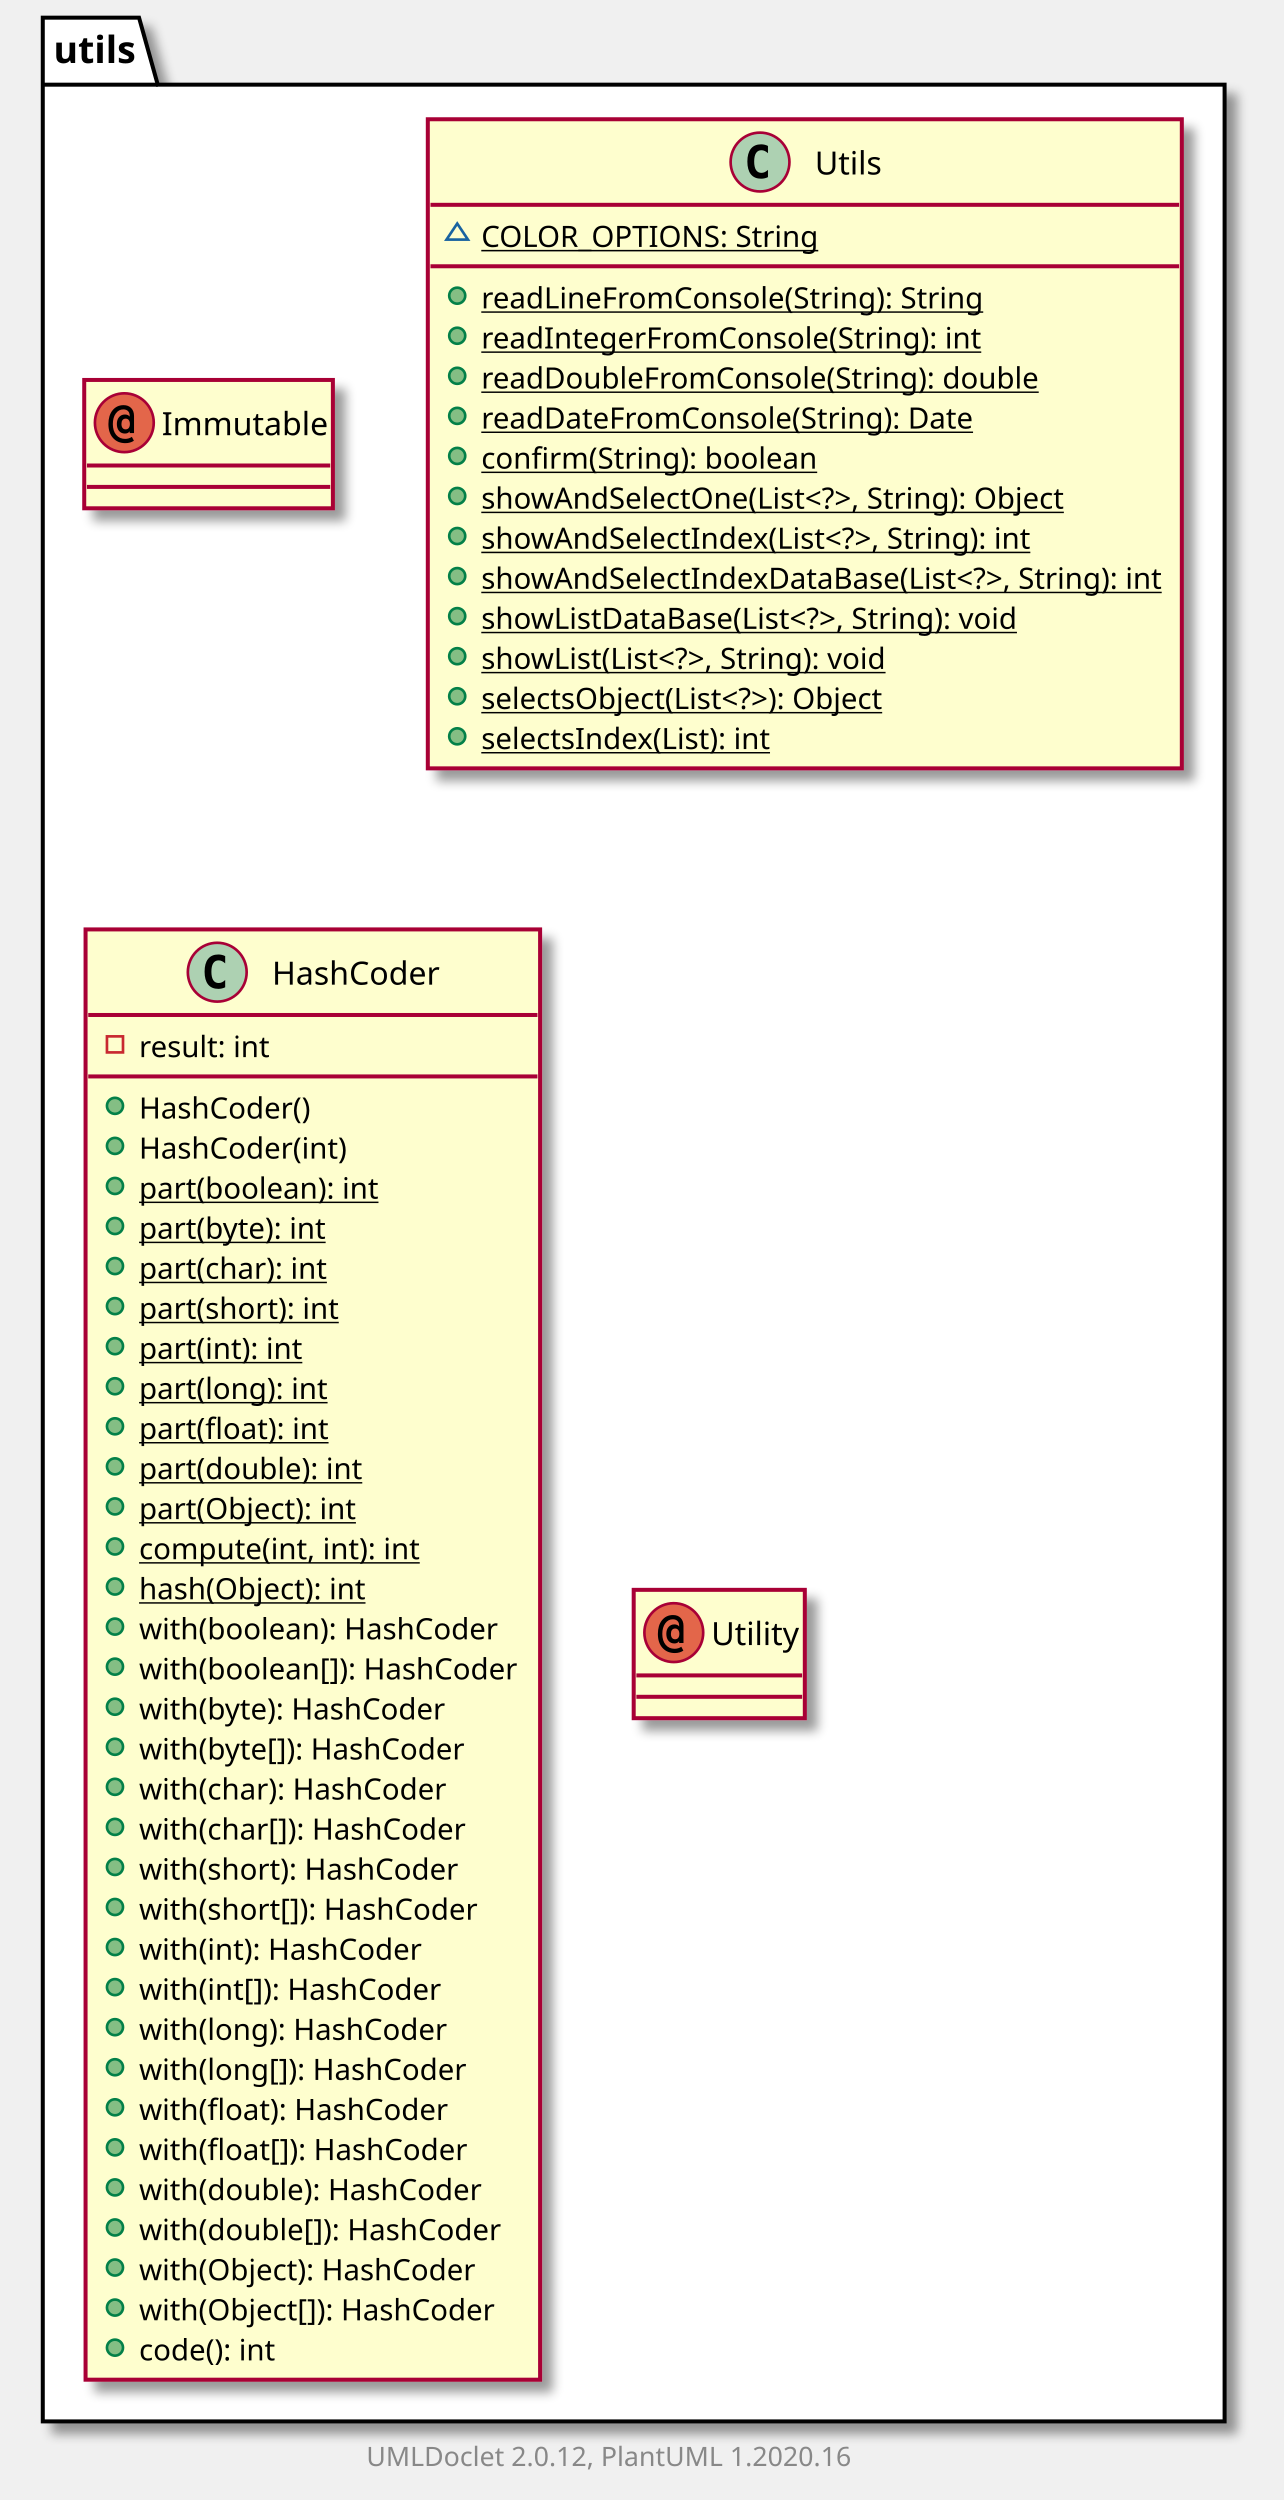
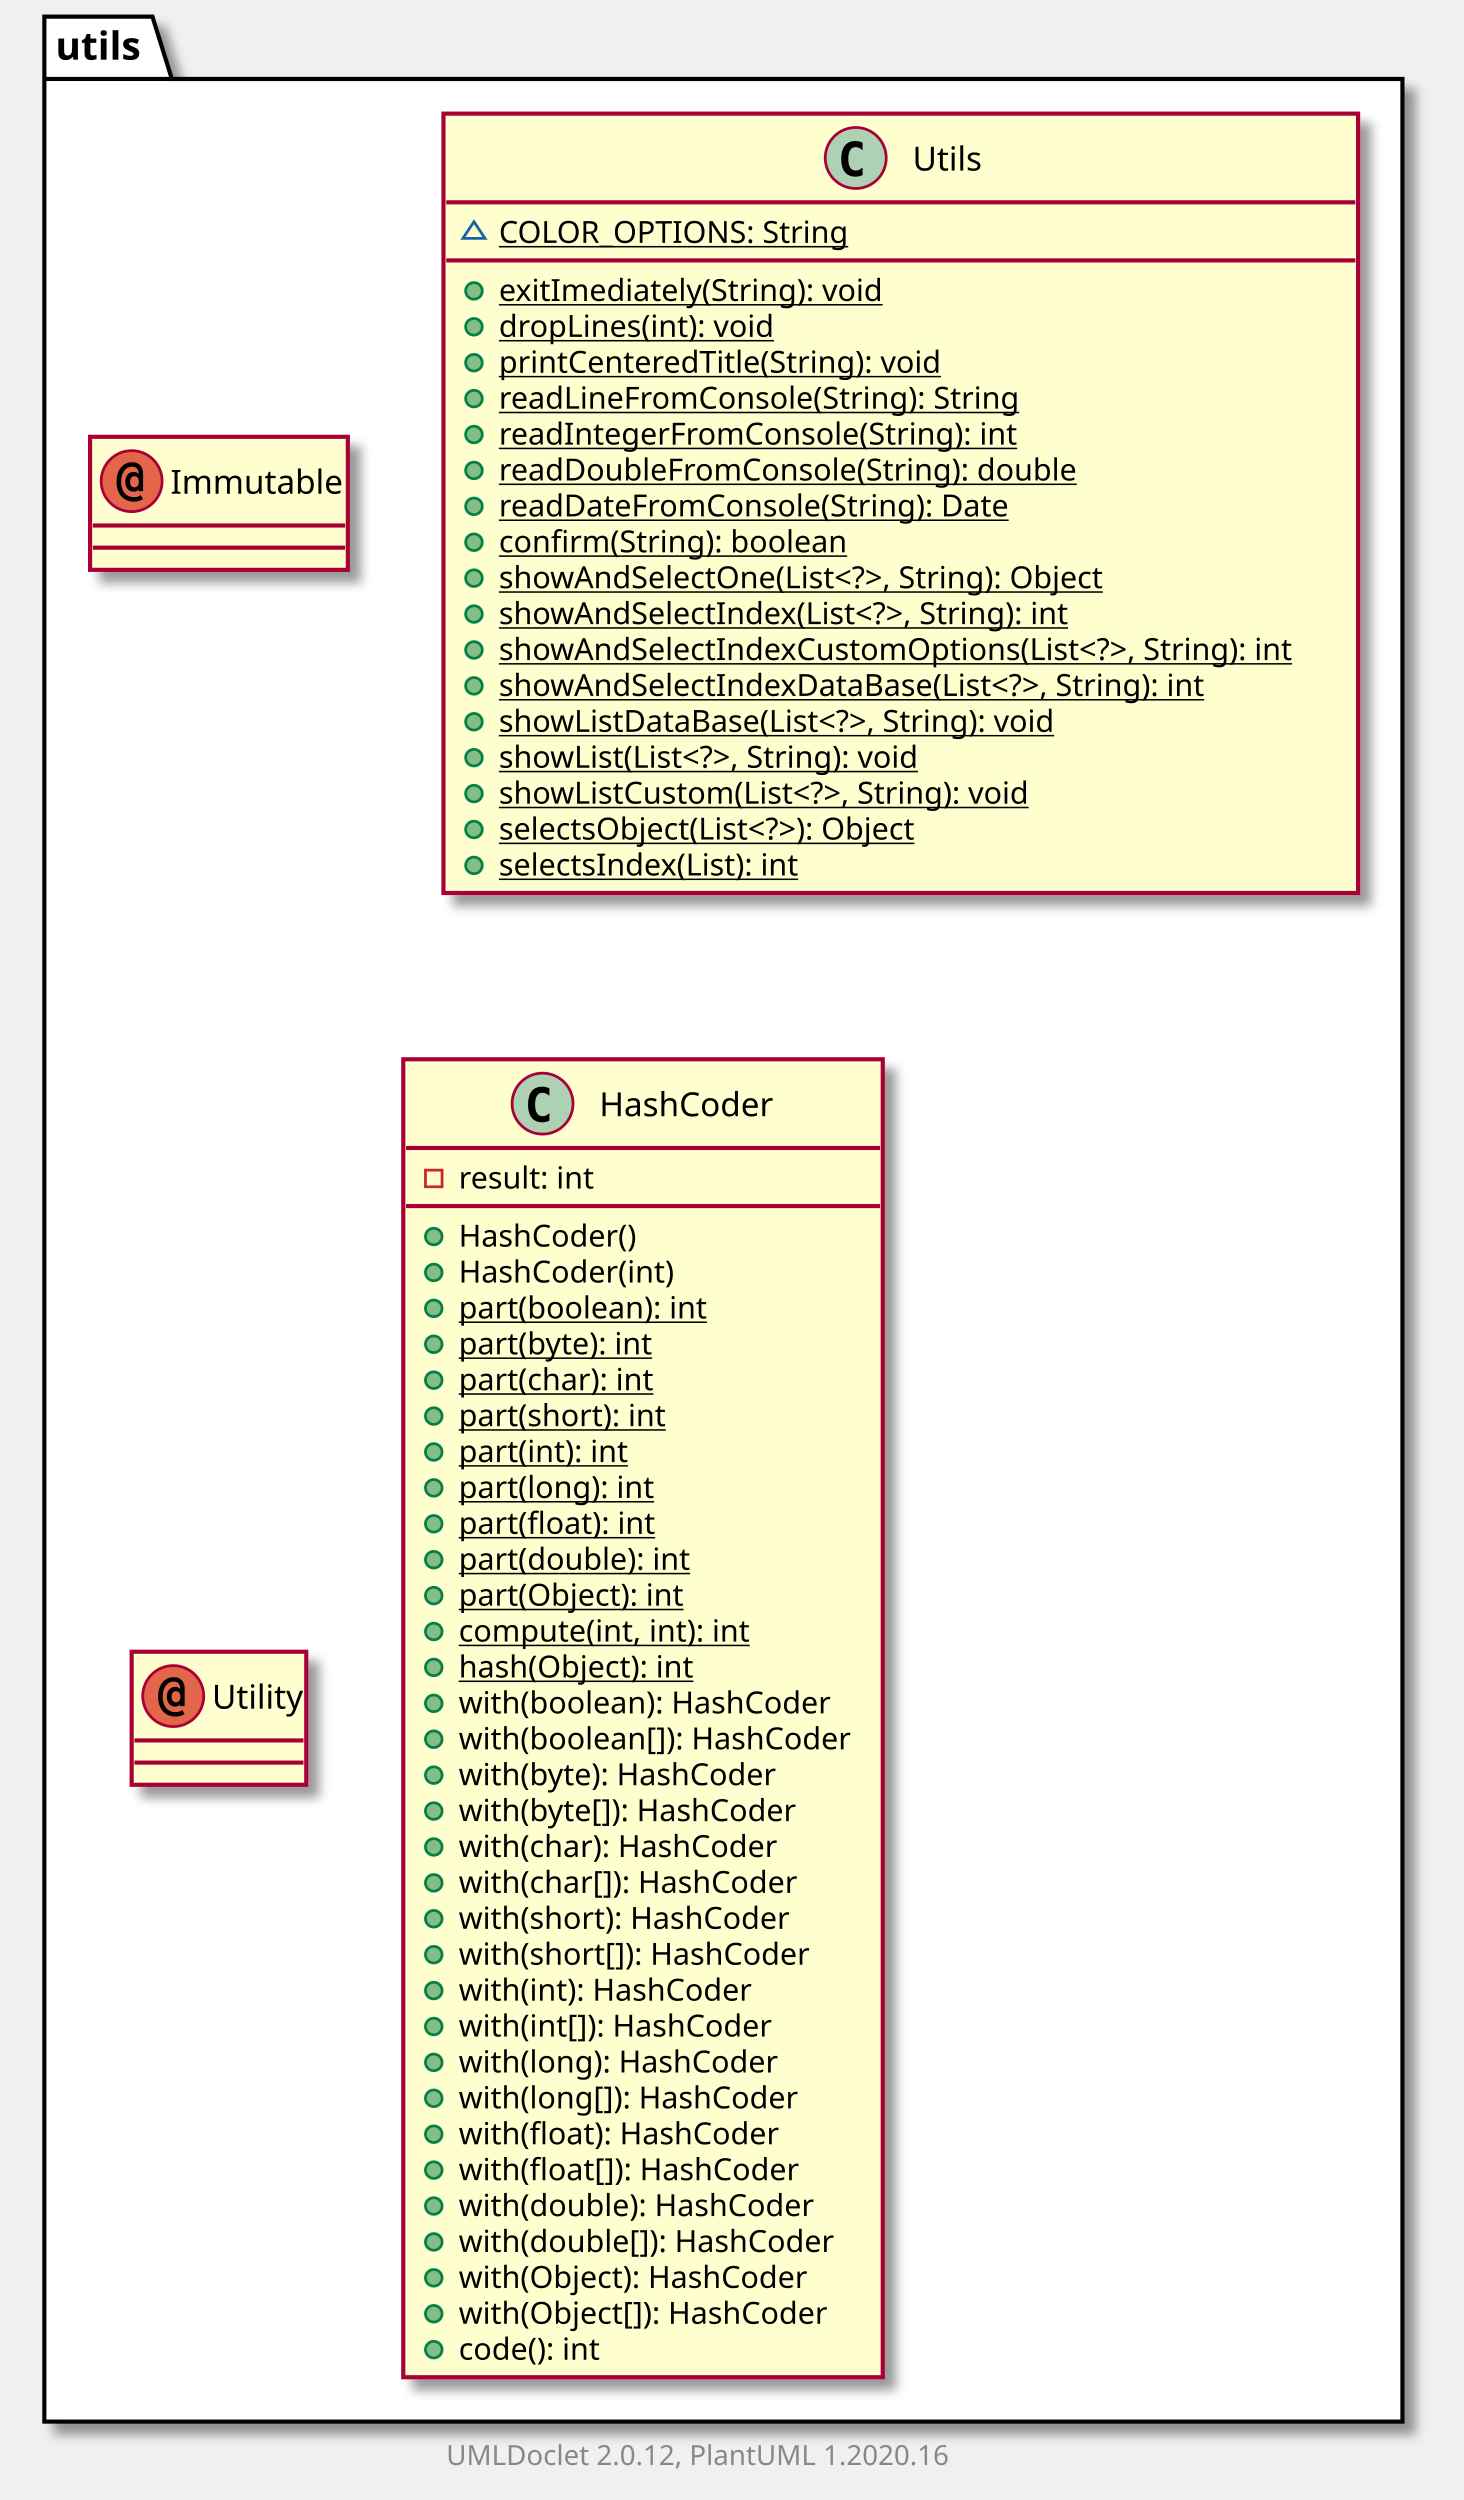
- <svg xmlns="http://www.w3.org/2000/svg" xmlns:xlink="http://www.w3.org/1999/xlink" contentScriptType="application/ecmascript" contentStyleType="text/css" height="935px" preserveAspectRatio="none" style="width:480px;height:935px;" version="1.1" viewBox="0 0 480 935" width="480px" zoomAndPan="magnify">
+ <svg xmlns="http://www.w3.org/2000/svg" xmlns:xlink="http://www.w3.org/1999/xlink" contentScriptType="application/ecmascript" contentStyleType="text/css" height="902px" preserveAspectRatio="none" style="width:528px;height:902px;" version="1.1" viewBox="0 0 528 902" width="528px" zoomAndPan="magnify">
  <defs>
-     <filter height="300%" id="fr75s8az92wfq" width="300%" x="-1" y="-1">
+     <filter height="300%" id="f1710ghnodc1a6" width="300%" x="-1" y="-1">
      <feGaussianBlur result="blurOut" stdDeviation="2.0" />
      <feColorMatrix in="blurOut" result="blurOut2" type="matrix" values="0 0 0 0 0 0 0 0 0 0 0 0 0 0 0 0 0 0 .4 0" />
      <feOffset dx="4.0" dy="4.0" in="blurOut2" result="blurOut3" />
      <feBlend in="SourceGraphic" in2="blurOut3" mode="normal" />
    </filter>
  </defs>
  <g>
-     <polygon fill="#FFFFFF" filter="url(#fr75s8az92wfq)" points="16,6.602,52,6.602,59,31.67,458,31.67,458,905.602,16,905.602,16,6.602" style="stroke: #000000; stroke-width: 1.5;" />
-     <line style="stroke: #000000; stroke-width: 1.5;" x1="16" x2="59" y1="31.67" y2="31.67" />
-     <text fill="#000000" font-family="sans-serif" font-size="14" font-weight="bold" lengthAdjust="spacingAndGlyphs" textLength="30" x="20" y="23.568">utils</text>
+     <polygon fill="#FFFFFF" filter="url(#f1710ghnodc1a6)" points="16,6,55,6,62,28.488,506,28.488,506,873.71,16,873.71,16,6" style="stroke: #000000; stroke-width: 1.5;" />
+     <line style="stroke: #000000; stroke-width: 1.5;" x1="16" x2="62" y1="28.488" y2="28.488" />
+     <text fill="#000000" font-family="sans-serif" font-size="14" font-weight="bold" lengthAdjust="spacingAndGlyphs" textLength="33" x="20" y="21.535">utils</text>
    <a href="Immutable.html" target="_top" title="Immutable.html" xlink:actuate="onRequest" xlink:href="Immutable.html" xlink:show="new" xlink:title="Immutable.html" xlink:type="simple">
-       <rect codeLine="3" fill="#FEFECE" filter="url(#fr75s8az92wfq)" height="48" id="utils.Immutable" style="stroke: #A80036; stroke-width: 1.5;" width="93" x="31.5" y="142.102" />
-       <ellipse cx="46.5" cy="158.102" fill="#E3664A" rx="11" ry="11" style="stroke: #A80036; stroke-width: 1.0;" />
-       <path d="M48.578,158.571 Q48.578,157.633 48.156,157.102 Q47.734,156.571 46.984,156.571 Q46.25,156.571 45.828,157.102 Q45.422,157.633 45.422,158.571 Q45.422,159.524 45.828,160.055 Q46.25,160.586 46.984,160.586 Q47.734,160.586 48.156,160.055 Q48.578,159.524 48.578,158.571 Z M50.125,161.977 L48.5,161.977 L48.5,161.305 Q48.172,161.743 47.75,161.946 Q47.328,162.149 46.719,162.149 Q45.359,162.149 44.531,161.18 Q43.703,160.196 43.703,158.571 Q43.703,156.977 44.531,156.008 Q45.359,155.024 46.719,155.024 Q47.312,155.024 47.766,155.227 Q48.219,155.43 48.5,155.821 L48.5,155.477 Q48.5,154.352 47.875,153.743 Q47.25,153.118 46.109,153.118 Q44.391,153.118 43.297,154.649 Q42.203,156.165 42.203,158.602 Q42.203,161.149 43.453,162.649 Q44.719,164.149 46.828,164.149 Q47.484,164.149 48.109,163.961 Q48.734,163.774 49.312,163.383 L50.078,164.836 Q49.406,165.29 48.609,165.508 Q47.812,165.743 46.906,165.743 Q44,165.743 42.266,163.805 Q40.547,161.883 40.547,158.602 Q40.547,155.383 42.094,153.461 Q43.656,151.524 46.219,151.524 Q48.016,151.524 49.062,152.618 Q50.125,153.711 50.125,155.586 L50.125,161.977 Z " />
-       <text fill="#000000" font-family="sans-serif" font-size="12" lengthAdjust="spacingAndGlyphs" textLength="61" x="60.5" y="162.758">Immutable</text>
-       <line style="stroke: #A80036; stroke-width: 1.5;" x1="32.5" x2="123.5" y1="174.102" y2="174.102" />
-       <line style="stroke: #A80036; stroke-width: 1.5;" x1="32.5" x2="123.5" y1="182.102" y2="182.102" />
+       <rect codeLine="3" fill="#FEFECE" filter="url(#f1710ghnodc1a6)" height="48" id="utils.Immutable" style="stroke: #A80036; stroke-width: 1.5;" width="93" x="32.5" y="157.6" />
+       <ellipse cx="47.5" cy="173.6" fill="#E3664A" rx="11" ry="11" style="stroke: #A80036; stroke-width: 1.0;" />
+       <path d="M50.077,173.826 Q50.077,172.888 49.653,172.357 Q49.23,171.826 48.491,171.826 Q47.752,171.826 47.333,172.357 Q46.914,172.888 46.914,173.826 Q46.914,174.772 47.333,175.304 Q47.752,175.835 48.491,175.835 Q49.23,175.835 49.653,175.304 Q50.077,174.772 50.077,173.826 Z M51.621,177.229 L49.994,177.229 L49.994,176.549 Q49.678,176.989 49.251,177.192 Q48.823,177.395 48.226,177.395 Q46.864,177.395 46.03,176.416 Q45.196,175.436 45.196,173.826 Q45.196,172.224 46.026,171.249 Q46.856,170.273 48.226,170.273 Q48.815,170.273 49.263,170.477 Q49.711,170.68 49.994,171.07 L49.994,170.73 Q49.994,169.601 49.375,168.987 Q48.757,168.373 47.611,168.373 Q45.885,168.373 44.793,169.892 Q43.702,171.411 43.702,173.843 Q43.702,176.391 44.963,177.898 Q46.225,179.404 48.325,179.404 Q48.989,179.404 49.612,179.209 Q50.234,179.014 50.807,178.624 L51.571,180.085 Q50.898,180.541 50.106,180.77 Q49.313,180.998 48.408,180.998 Q45.503,180.998 43.776,179.064 Q42.05,177.13 42.05,173.843 Q42.05,170.63 43.602,168.7 Q45.154,166.77 47.711,166.77 Q49.52,166.77 50.571,167.862 Q51.621,168.953 51.621,170.838 Z " />
+       <text fill="#000000" font-family="sans-serif" font-size="12" lengthAdjust="spacingAndGlyphs" textLength="61" x="61.5" y="178.135">Immutable</text>
+       <line style="stroke: #A80036; stroke-width: 1.5;" x1="33.5" x2="124.5" y1="189.6" y2="189.6" />
+       <line style="stroke: #A80036; stroke-width: 1.5;" x1="33.5" x2="124.5" y1="197.6" y2="197.6" />
    </a>
    <a href="Utils.html" target="_top" title="Utils.html" xlink:actuate="onRequest" xlink:href="Utils.html" xlink:show="new" xlink:title="Utils.html" xlink:type="simple">
-       <rect codeLine="5" fill="#FEFECE" filter="url(#fr75s8az92wfq)" height="242.764" id="utils.Utils" style="stroke: #A80036; stroke-width: 1.5;" width="282" x="160" y="44.602" />
-       <ellipse cx="284.25" cy="60.602" fill="#ADD1B2" rx="11" ry="11" style="stroke: #A80036; stroke-width: 1.0;" />
-       <path d="M287.219,66.243 Q286.641,66.54 286,66.68 Q285.359,66.836 284.656,66.836 Q282.156,66.836 280.828,65.196 Q279.516,63.539 279.516,60.414 Q279.516,57.289 280.828,55.633 Q282.156,53.977 284.656,53.977 Q285.359,53.977 286,54.133 Q286.656,54.289 287.219,54.586 L287.219,57.305 Q286.594,56.727 286,56.461 Q285.406,56.18 284.781,56.18 Q283.438,56.18 282.75,57.258 Q282.062,58.321 282.062,60.414 Q282.062,62.508 282.75,63.586 Q283.438,64.649 284.781,64.649 Q285.406,64.649 286,64.383 Q286.594,64.102 287.219,63.524 L287.219,66.243 Z " />
-       <text fill="#000000" font-family="sans-serif" font-size="12" lengthAdjust="spacingAndGlyphs" textLength="25" x="304.75" y="65.258">Utils</text>
-       <line style="stroke: #A80036; stroke-width: 1.5;" x1="161" x2="441" y1="76.602" y2="76.602" />
-       <polygon fill="none" points="171,83.602,167,89.602,175,89.602" style="stroke: #1963A0; stroke-width: 1.0;" />
-       <text fill="#000000" font-family="sans-serif" font-size="11" lengthAdjust="spacingAndGlyphs" text-decoration="underline" textLength="130" x="180" y="92.361">COLOR_OPTIONS: String</text>
-       <line style="stroke: #A80036; stroke-width: 1.5;" x1="161" x2="441" y1="99.584" y2="99.584" />
-       <ellipse cx="171" cy="110.584" fill="#84BE84" rx="3" ry="3" style="stroke: #038048; stroke-width: 1.0;" />
-       <text fill="#000000" font-family="sans-serif" font-size="11" lengthAdjust="spacingAndGlyphs" text-decoration="underline" textLength="192" x="180" y="115.343">readLineFromConsole(String): String</text>
-       <ellipse cx="171" cy="125.566" fill="#84BE84" rx="3" ry="3" style="stroke: #038048; stroke-width: 1.0;" />
-       <text fill="#000000" font-family="sans-serif" font-size="11" lengthAdjust="spacingAndGlyphs" text-decoration="underline" textLength="191" x="180" y="130.325">readIntegerFromConsole(String): int</text>
-       <ellipse cx="171" cy="140.548" fill="#84BE84" rx="3" ry="3" style="stroke: #038048; stroke-width: 1.0;" />
-       <text fill="#000000" font-family="sans-serif" font-size="11" lengthAdjust="spacingAndGlyphs" text-decoration="underline" textLength="213" x="180" y="145.307">readDoubleFromConsole(String): double</text>
-       <ellipse cx="171" cy="155.53" fill="#84BE84" rx="3" ry="3" style="stroke: #038048; stroke-width: 1.0;" />
-       <text fill="#000000" font-family="sans-serif" font-size="11" lengthAdjust="spacingAndGlyphs" text-decoration="underline" textLength="186" x="180" y="160.288">readDateFromConsole(String): Date</text>
-       <ellipse cx="171" cy="170.511" fill="#84BE84" rx="3" ry="3" style="stroke: #038048; stroke-width: 1.0;" />
-       <text fill="#000000" font-family="sans-serif" font-size="11" lengthAdjust="spacingAndGlyphs" text-decoration="underline" textLength="128" x="180" y="175.27">confirm(String): boolean</text>
-       <ellipse cx="171" cy="185.493" fill="#84BE84" rx="3" ry="3" style="stroke: #038048; stroke-width: 1.0;" />
-       <text fill="#000000" font-family="sans-serif" font-size="11" lengthAdjust="spacingAndGlyphs" text-decoration="underline" textLength="220" x="180" y="190.252">showAndSelectOne(List&lt;?&gt;, String): Object</text>
-       <ellipse cx="171" cy="200.475" fill="#84BE84" rx="3" ry="3" style="stroke: #038048; stroke-width: 1.0;" />
-       <text fill="#000000" font-family="sans-serif" font-size="11" lengthAdjust="spacingAndGlyphs" text-decoration="underline" textLength="208" x="180" y="205.234">showAndSelectIndex(List&lt;?&gt;, String): int</text>
-       <ellipse cx="171" cy="215.457" fill="#84BE84" rx="3" ry="3" style="stroke: #038048; stroke-width: 1.0;" />
-       <text fill="#000000" font-family="sans-serif" font-size="11" lengthAdjust="spacingAndGlyphs" text-decoration="underline" textLength="256" x="180" y="220.216">showAndSelectIndexDataBase(List&lt;?&gt;, String): int</text>
-       <ellipse cx="171" cy="230.439" fill="#84BE84" rx="3" ry="3" style="stroke: #038048; stroke-width: 1.0;" />
-       <text fill="#000000" font-family="sans-serif" font-size="11" lengthAdjust="spacingAndGlyphs" text-decoration="underline" textLength="202" x="180" y="235.198">showListDataBase(List&lt;?&gt;, String): void</text>
-       <ellipse cx="171" cy="245.421" fill="#84BE84" rx="3" ry="3" style="stroke: #038048; stroke-width: 1.0;" />
-       <text fill="#000000" font-family="sans-serif" font-size="11" lengthAdjust="spacingAndGlyphs" text-decoration="underline" textLength="154" x="180" y="250.18">showList(List&lt;?&gt;, String): void</text>
-       <ellipse cx="171" cy="260.403" fill="#84BE84" rx="3" ry="3" style="stroke: #038048; stroke-width: 1.0;" />
-       <text fill="#000000" font-family="sans-serif" font-size="11" lengthAdjust="spacingAndGlyphs" text-decoration="underline" textLength="149" x="180" y="265.162">selectsObject(List&lt;?&gt;): Object</text>
-       <ellipse cx="171" cy="275.385" fill="#84BE84" rx="3" ry="3" style="stroke: #038048; stroke-width: 1.0;" />
-       <text fill="#000000" font-family="sans-serif" font-size="11" lengthAdjust="spacingAndGlyphs" text-decoration="underline" textLength="108" x="180" y="280.144">selectsIndex(List): int</text>
+       <rect codeLine="5" fill="#FEFECE" filter="url(#f1710ghnodc1a6)" height="281.191" id="utils.Utils" style="stroke: #A80036; stroke-width: 1.5;" width="330" x="160" y="41" />
+       <ellipse cx="308.75" cy="57" fill="#ADD1B2" rx="11" ry="11" style="stroke: #A80036; stroke-width: 1.0;" />
+       <path d="M311.223,63.143 Q310.642,63.442 310.003,63.591 Q309.364,63.741 308.658,63.741 Q306.151,63.741 304.832,62.089 Q303.512,60.437 303.512,57.316 Q303.512,54.187 304.832,52.535 Q306.151,50.883 308.658,50.883 Q309.364,50.883 310.011,51.032 Q310.659,51.182 311.223,51.48 L311.223,54.203 Q310.592,53.622 309.999,53.352 Q309.405,53.083 308.774,53.083 Q307.43,53.083 306.745,54.149 Q306.06,55.216 306.06,57.316 Q306.06,59.408 306.745,60.474 Q307.43,61.541 308.774,61.541 Q309.405,61.541 309.999,61.271 Q310.592,61.002 311.223,60.42 Z " />
+       <text fill="#000000" font-family="sans-serif" font-size="12" lengthAdjust="spacingAndGlyphs" textLength="24" x="329.25" y="61.535">Utils</text>
+       <line style="stroke: #A80036; stroke-width: 1.5;" x1="161" x2="489" y1="73" y2="73" />
+       <polygon fill="none" points="171,80,167,86,175,86" style="stroke: #1963A0; stroke-width: 1.0;" />
+       <text fill="#000000" font-family="sans-serif" font-size="11" lengthAdjust="spacingAndGlyphs" text-decoration="underline" textLength="131" x="180" y="87.635">COLOR_OPTIONS: String</text>
+       <line style="stroke: #A80036; stroke-width: 1.5;" x1="161" x2="489" y1="93.955" y2="93.955" />
+       <ellipse cx="171" cy="104.955" fill="#84BE84" rx="3" ry="3" style="stroke: #038048; stroke-width: 1.0;" />
+       <text fill="#000000" font-family="sans-serif" font-size="11" lengthAdjust="spacingAndGlyphs" text-decoration="underline" textLength="143" x="180" y="108.59">exitImediately(String): void</text>
+       <ellipse cx="171" cy="117.91" fill="#84BE84" rx="3" ry="3" style="stroke: #038048; stroke-width: 1.0;" />
+       <text fill="#000000" font-family="sans-serif" font-size="11" lengthAdjust="spacingAndGlyphs" text-decoration="underline" textLength="105" x="180" y="121.545">dropLines(int): void</text>
+       <ellipse cx="171" cy="130.865" fill="#84BE84" rx="3" ry="3" style="stroke: #038048; stroke-width: 1.0;" />
+       <text fill="#000000" font-family="sans-serif" font-size="11" lengthAdjust="spacingAndGlyphs" text-decoration="underline" textLength="167" x="180" y="134.5">printCenteredTitle(String): void</text>
+       <ellipse cx="171" cy="143.82" fill="#84BE84" rx="3" ry="3" style="stroke: #038048; stroke-width: 1.0;" />
+       <text fill="#000000" font-family="sans-serif" font-size="11" lengthAdjust="spacingAndGlyphs" text-decoration="underline" textLength="196" x="180" y="147.455">readLineFromConsole(String): String</text>
+       <ellipse cx="171" cy="156.775" fill="#84BE84" rx="3" ry="3" style="stroke: #038048; stroke-width: 1.0;" />
+       <text fill="#000000" font-family="sans-serif" font-size="11" lengthAdjust="spacingAndGlyphs" text-decoration="underline" textLength="194" x="180" y="160.41">readIntegerFromConsole(String): int</text>
+       <ellipse cx="171" cy="169.731" fill="#84BE84" rx="3" ry="3" style="stroke: #038048; stroke-width: 1.0;" />
+       <text fill="#000000" font-family="sans-serif" font-size="11" lengthAdjust="spacingAndGlyphs" text-decoration="underline" textLength="217" x="180" y="173.365">readDoubleFromConsole(String): double</text>
+       <ellipse cx="171" cy="182.685" fill="#84BE84" rx="3" ry="3" style="stroke: #038048; stroke-width: 1.0;" />
+       <text fill="#000000" font-family="sans-serif" font-size="11" lengthAdjust="spacingAndGlyphs" text-decoration="underline" textLength="190" x="180" y="186.32">readDateFromConsole(String): Date</text>
+       <ellipse cx="171" cy="195.641" fill="#84BE84" rx="3" ry="3" style="stroke: #038048; stroke-width: 1.0;" />
+       <text fill="#000000" font-family="sans-serif" font-size="11" lengthAdjust="spacingAndGlyphs" text-decoration="underline" textLength="131" x="180" y="199.275">confirm(String): boolean</text>
+       <ellipse cx="171" cy="208.596" fill="#84BE84" rx="3" ry="3" style="stroke: #038048; stroke-width: 1.0;" />
+       <text fill="#000000" font-family="sans-serif" font-size="11" lengthAdjust="spacingAndGlyphs" text-decoration="underline" textLength="232" x="180" y="212.231">showAndSelectOne(List&lt;?&gt;, String): Object</text>
+       <ellipse cx="171" cy="221.551" fill="#84BE84" rx="3" ry="3" style="stroke: #038048; stroke-width: 1.0;" />
+       <text fill="#000000" font-family="sans-serif" font-size="11" lengthAdjust="spacingAndGlyphs" text-decoration="underline" textLength="219" x="180" y="225.185">showAndSelectIndex(List&lt;?&gt;, String): int</text>
+       <ellipse cx="171" cy="234.506" fill="#84BE84" rx="3" ry="3" style="stroke: #038048; stroke-width: 1.0;" />
+       <text fill="#000000" font-family="sans-serif" font-size="11" lengthAdjust="spacingAndGlyphs" text-decoration="underline" textLength="304" x="180" y="238.141">showAndSelectIndexCustomOptions(List&lt;?&gt;, String): int</text>
+       <ellipse cx="171" cy="247.461" fill="#84BE84" rx="3" ry="3" style="stroke: #038048; stroke-width: 1.0;" />
+       <text fill="#000000" font-family="sans-serif" font-size="11" lengthAdjust="spacingAndGlyphs" text-decoration="underline" textLength="267" x="180" y="251.096">showAndSelectIndexDataBase(List&lt;?&gt;, String): int</text>
+       <ellipse cx="171" cy="260.416" fill="#84BE84" rx="3" ry="3" style="stroke: #038048; stroke-width: 1.0;" />
+       <text fill="#000000" font-family="sans-serif" font-size="11" lengthAdjust="spacingAndGlyphs" text-decoration="underline" textLength="212" x="180" y="264.051">showListDataBase(List&lt;?&gt;, String): void</text>
+       <ellipse cx="171" cy="273.371" fill="#84BE84" rx="3" ry="3" style="stroke: #038048; stroke-width: 1.0;" />
+       <text fill="#000000" font-family="sans-serif" font-size="11" lengthAdjust="spacingAndGlyphs" text-decoration="underline" textLength="164" x="180" y="277.006">showList(List&lt;?&gt;, String): void</text>
+       <ellipse cx="171" cy="286.326" fill="#84BE84" rx="3" ry="3" style="stroke: #038048; stroke-width: 1.0;" />
+       <text fill="#000000" font-family="sans-serif" font-size="11" lengthAdjust="spacingAndGlyphs" text-decoration="underline" textLength="206" x="180" y="289.961">showListCustom(List&lt;?&gt;, String): void</text>
+       <ellipse cx="171" cy="299.281" fill="#84BE84" rx="3" ry="3" style="stroke: #038048; stroke-width: 1.0;" />
+       <text fill="#000000" font-family="sans-serif" font-size="11" lengthAdjust="spacingAndGlyphs" text-decoration="underline" textLength="163" x="180" y="302.916">selectsObject(List&lt;?&gt;): Object</text>
+       <ellipse cx="171" cy="312.236" fill="#84BE84" rx="3" ry="3" style="stroke: #038048; stroke-width: 1.0;" />
+       <text fill="#000000" font-family="sans-serif" font-size="11" lengthAdjust="spacingAndGlyphs" text-decoration="underline" textLength="114" x="180" y="315.871">selectsIndex(List): int</text>
+     </a>
+     <a href="Utility.html" target="_top" title="Utility.html" xlink:actuate="onRequest" xlink:href="Utility.html" xlink:show="new" xlink:title="Utility.html" xlink:type="simple">
+       <rect codeLine="26" fill="#FEFECE" filter="url(#f1710ghnodc1a6)" height="48" id="utils.Utility" style="stroke: #A80036; stroke-width: 1.5;" width="63" x="47.5" y="595.95" />
+       <ellipse cx="62.5" cy="611.95" fill="#E3664A" rx="11" ry="11" style="stroke: #A80036; stroke-width: 1.0;" />
+       <path d="M65.077,612.176 Q65.077,611.238 64.653,610.707 Q64.23,610.176 63.491,610.176 Q62.752,610.176 62.333,610.707 Q61.914,611.238 61.914,612.176 Q61.914,613.122 62.333,613.654 Q62.752,614.185 63.491,614.185 Q64.23,614.185 64.653,613.654 Q65.077,613.122 65.077,612.176 Z M66.621,615.579 L64.994,615.579 L64.994,614.899 Q64.678,615.339 64.251,615.542 Q63.823,615.745 63.226,615.745 Q61.864,615.745 61.03,614.766 Q60.196,613.786 60.196,612.176 Q60.196,610.574 61.026,609.599 Q61.856,608.623 63.226,608.623 Q63.815,608.623 64.263,608.827 Q64.711,609.03 64.994,609.42 L64.994,609.08 Q64.994,607.951 64.375,607.337 Q63.757,606.722 62.611,606.722 Q60.885,606.722 59.793,608.241 Q58.702,609.76 58.702,612.193 Q58.702,614.741 59.963,616.248 Q61.225,617.754 63.325,617.754 Q63.989,617.754 64.612,617.559 Q65.234,617.364 65.807,616.974 L66.571,618.435 Q65.898,618.891 65.106,619.12 Q64.313,619.348 63.408,619.348 Q60.503,619.348 58.776,617.414 Q57.05,615.48 57.05,612.193 Q57.05,608.98 58.602,607.05 Q60.154,605.12 62.711,605.12 Q64.52,605.12 65.571,606.212 Q66.621,607.303 66.621,609.188 Z " />
+       <text fill="#000000" font-family="sans-serif" font-size="12" lengthAdjust="spacingAndGlyphs" textLength="31" x="76.5" y="616.485">Utility</text>
+       <line style="stroke: #A80036; stroke-width: 1.5;" x1="48.5" x2="109.5" y1="627.95" y2="627.95" />
+       <line style="stroke: #A80036; stroke-width: 1.5;" x1="48.5" x2="109.5" y1="635.95" y2="635.95" />
    </a>
    <a href="HashCoder.html" target="_top" title="HashCoder.html" xlink:actuate="onRequest" xlink:href="HashCoder.html" xlink:show="new" xlink:title="HashCoder.html" xlink:type="simple">
-       <rect codeLine="21" fill="#FEFECE" filter="url(#fr75s8az92wfq)" height="542.402" id="utils.HashCoder" style="stroke: #A80036; stroke-width: 1.5;" width="170" x="32" y="347.602" />
-       <ellipse cx="81.25" cy="363.602" fill="#ADD1B2" rx="11" ry="11" style="stroke: #A80036; stroke-width: 1.0;" />
-       <path d="M84.219,369.243 Q83.641,369.539 83,369.68 Q82.359,369.836 81.656,369.836 Q79.156,369.836 77.828,368.196 Q76.516,366.539 76.516,363.414 Q76.516,360.289 77.828,358.633 Q79.156,356.977 81.656,356.977 Q82.359,356.977 83,357.133 Q83.656,357.289 84.219,357.586 L84.219,360.305 Q83.594,359.727 83,359.461 Q82.406,359.18 81.781,359.18 Q80.438,359.18 79.75,360.258 Q79.062,361.321 79.062,363.414 Q79.062,365.508 79.75,366.586 Q80.438,367.649 81.781,367.649 Q82.406,367.649 83,367.383 Q83.594,367.102 84.219,366.524 L84.219,369.243 Z " />
-       <text fill="#000000" font-family="sans-serif" font-size="12" lengthAdjust="spacingAndGlyphs" textLength="63" x="101.75" y="368.258">HashCoder</text>
-       <line style="stroke: #A80036; stroke-width: 1.5;" x1="33" x2="201" y1="379.602" y2="379.602" />
-       <rect fill="none" height="6" style="stroke: #C82930; stroke-width: 1.0;" width="6" x="40" y="387.602" />
-       <text fill="#000000" font-family="sans-serif" font-size="11" lengthAdjust="spacingAndGlyphs" textLength="50" x="52" y="395.361">result: int</text>
-       <line style="stroke: #A80036; stroke-width: 1.5;" x1="33" x2="201" y1="402.584" y2="402.584" />
-       <ellipse cx="43" cy="413.584" fill="#84BE84" rx="3" ry="3" style="stroke: #038048; stroke-width: 1.0;" />
-       <text fill="#000000" font-family="sans-serif" font-size="11" lengthAdjust="spacingAndGlyphs" textLength="64" x="52" y="418.343">HashCoder()</text>
-       <ellipse cx="43" cy="428.566" fill="#84BE84" rx="3" ry="3" style="stroke: #038048; stroke-width: 1.0;" />
-       <text fill="#000000" font-family="sans-serif" font-size="11" lengthAdjust="spacingAndGlyphs" textLength="78" x="52" y="433.325">HashCoder(int)</text>
-       <ellipse cx="43" cy="443.548" fill="#84BE84" rx="3" ry="3" style="stroke: #038048; stroke-width: 1.0;" />
-       <text fill="#000000" font-family="sans-serif" font-size="11" lengthAdjust="spacingAndGlyphs" text-decoration="underline" textLength="91" x="52" y="448.307">part(boolean): int</text>
-       <ellipse cx="43" cy="458.529" fill="#84BE84" rx="3" ry="3" style="stroke: #038048; stroke-width: 1.0;" />
-       <text fill="#000000" font-family="sans-serif" font-size="11" lengthAdjust="spacingAndGlyphs" text-decoration="underline" textLength="71" x="52" y="463.288">part(byte): int</text>
-       <ellipse cx="43" cy="473.511" fill="#84BE84" rx="3" ry="3" style="stroke: #038048; stroke-width: 1.0;" />
-       <text fill="#000000" font-family="sans-serif" font-size="11" lengthAdjust="spacingAndGlyphs" text-decoration="underline" textLength="71" x="52" y="478.27">part(char): int</text>
-       <ellipse cx="43" cy="488.493" fill="#84BE84" rx="3" ry="3" style="stroke: #038048; stroke-width: 1.0;" />
-       <text fill="#000000" font-family="sans-serif" font-size="11" lengthAdjust="spacingAndGlyphs" text-decoration="underline" textLength="76" x="52" y="493.252">part(short): int</text>
-       <ellipse cx="43" cy="503.475" fill="#84BE84" rx="3" ry="3" style="stroke: #038048; stroke-width: 1.0;" />
-       <text fill="#000000" font-family="sans-serif" font-size="11" lengthAdjust="spacingAndGlyphs" text-decoration="underline" textLength="62" x="52" y="508.234">part(int): int</text>
-       <ellipse cx="43" cy="518.457" fill="#84BE84" rx="3" ry="3" style="stroke: #038048; stroke-width: 1.0;" />
-       <text fill="#000000" font-family="sans-serif" font-size="11" lengthAdjust="spacingAndGlyphs" text-decoration="underline" textLength="72" x="52" y="523.216">part(long): int</text>
-       <ellipse cx="43" cy="533.439" fill="#84BE84" rx="3" ry="3" style="stroke: #038048; stroke-width: 1.0;" />
-       <text fill="#000000" font-family="sans-serif" font-size="11" lengthAdjust="spacingAndGlyphs" text-decoration="underline" textLength="72" x="52" y="538.198">part(float): int</text>
-       <ellipse cx="43" cy="548.421" fill="#84BE84" rx="3" ry="3" style="stroke: #038048; stroke-width: 1.0;" />
-       <text fill="#000000" font-family="sans-serif" font-size="11" lengthAdjust="spacingAndGlyphs" text-decoration="underline" textLength="85" x="52" y="553.18">part(double): int</text>
-       <ellipse cx="43" cy="563.403" fill="#84BE84" rx="3" ry="3" style="stroke: #038048; stroke-width: 1.0;" />
-       <text fill="#000000" font-family="sans-serif" font-size="11" lengthAdjust="spacingAndGlyphs" text-decoration="underline" textLength="82" x="52" y="568.162">part(Object): int</text>
-       <ellipse cx="43" cy="578.385" fill="#84BE84" rx="3" ry="3" style="stroke: #038048; stroke-width: 1.0;" />
-       <text fill="#000000" font-family="sans-serif" font-size="11" lengthAdjust="spacingAndGlyphs" text-decoration="underline" textLength="106" x="52" y="583.144">compute(int, int): int</text>
-       <ellipse cx="43" cy="593.366" fill="#84BE84" rx="3" ry="3" style="stroke: #038048; stroke-width: 1.0;" />
-       <text fill="#000000" font-family="sans-serif" font-size="11" lengthAdjust="spacingAndGlyphs" text-decoration="underline" textLength="85" x="52" y="598.125">hash(Object): int</text>
-       <ellipse cx="43" cy="608.348" fill="#84BE84" rx="3" ry="3" style="stroke: #038048; stroke-width: 1.0;" />
-       <text fill="#000000" font-family="sans-serif" font-size="11" lengthAdjust="spacingAndGlyphs" textLength="136" x="52" y="613.107">with(boolean): HashCoder</text>
-       <ellipse cx="43" cy="623.33" fill="#84BE84" rx="3" ry="3" style="stroke: #038048; stroke-width: 1.0;" />
-       <text fill="#000000" font-family="sans-serif" font-size="11" lengthAdjust="spacingAndGlyphs" textLength="144" x="52" y="628.089">with(boolean[]): HashCoder</text>
-       <ellipse cx="43" cy="638.312" fill="#84BE84" rx="3" ry="3" style="stroke: #038048; stroke-width: 1.0;" />
-       <text fill="#000000" font-family="sans-serif" font-size="11" lengthAdjust="spacingAndGlyphs" textLength="116" x="52" y="643.071">with(byte): HashCoder</text>
-       <ellipse cx="43" cy="653.294" fill="#84BE84" rx="3" ry="3" style="stroke: #038048; stroke-width: 1.0;" />
-       <text fill="#000000" font-family="sans-serif" font-size="11" lengthAdjust="spacingAndGlyphs" textLength="124" x="52" y="658.053">with(byte[]): HashCoder</text>
-       <ellipse cx="43" cy="668.276" fill="#84BE84" rx="3" ry="3" style="stroke: #038048; stroke-width: 1.0;" />
-       <text fill="#000000" font-family="sans-serif" font-size="11" lengthAdjust="spacingAndGlyphs" textLength="116" x="52" y="673.035">with(char): HashCoder</text>
-       <ellipse cx="43" cy="683.258" fill="#84BE84" rx="3" ry="3" style="stroke: #038048; stroke-width: 1.0;" />
-       <text fill="#000000" font-family="sans-serif" font-size="11" lengthAdjust="spacingAndGlyphs" textLength="124" x="52" y="688.017">with(char[]): HashCoder</text>
-       <ellipse cx="43" cy="698.24" fill="#84BE84" rx="3" ry="3" style="stroke: #038048; stroke-width: 1.0;" />
-       <text fill="#000000" font-family="sans-serif" font-size="11" lengthAdjust="spacingAndGlyphs" textLength="121" x="52" y="702.999">with(short): HashCoder</text>
-       <ellipse cx="43" cy="713.222" fill="#84BE84" rx="3" ry="3" style="stroke: #038048; stroke-width: 1.0;" />
-       <text fill="#000000" font-family="sans-serif" font-size="11" lengthAdjust="spacingAndGlyphs" textLength="129" x="52" y="717.981">with(short[]): HashCoder</text>
-       <ellipse cx="43" cy="728.203" fill="#84BE84" rx="3" ry="3" style="stroke: #038048; stroke-width: 1.0;" />
-       <text fill="#000000" font-family="sans-serif" font-size="11" lengthAdjust="spacingAndGlyphs" textLength="107" x="52" y="732.962">with(int): HashCoder</text>
-       <ellipse cx="43" cy="743.185" fill="#84BE84" rx="3" ry="3" style="stroke: #038048; stroke-width: 1.0;" />
-       <text fill="#000000" font-family="sans-serif" font-size="11" lengthAdjust="spacingAndGlyphs" textLength="115" x="52" y="747.944">with(int[]): HashCoder</text>
-       <ellipse cx="43" cy="758.167" fill="#84BE84" rx="3" ry="3" style="stroke: #038048; stroke-width: 1.0;" />
-       <text fill="#000000" font-family="sans-serif" font-size="11" lengthAdjust="spacingAndGlyphs" textLength="117" x="52" y="762.926">with(long): HashCoder</text>
-       <ellipse cx="43" cy="773.149" fill="#84BE84" rx="3" ry="3" style="stroke: #038048; stroke-width: 1.0;" />
-       <text fill="#000000" font-family="sans-serif" font-size="11" lengthAdjust="spacingAndGlyphs" textLength="125" x="52" y="777.908">with(long[]): HashCoder</text>
-       <ellipse cx="43" cy="788.131" fill="#84BE84" rx="3" ry="3" style="stroke: #038048; stroke-width: 1.0;" />
-       <text fill="#000000" font-family="sans-serif" font-size="11" lengthAdjust="spacingAndGlyphs" textLength="117" x="52" y="792.89">with(float): HashCoder</text>
-       <ellipse cx="43" cy="803.113" fill="#84BE84" rx="3" ry="3" style="stroke: #038048; stroke-width: 1.0;" />
-       <text fill="#000000" font-family="sans-serif" font-size="11" lengthAdjust="spacingAndGlyphs" textLength="125" x="52" y="807.872">with(float[]): HashCoder</text>
-       <ellipse cx="43" cy="818.095" fill="#84BE84" rx="3" ry="3" style="stroke: #038048; stroke-width: 1.0;" />
-       <text fill="#000000" font-family="sans-serif" font-size="11" lengthAdjust="spacingAndGlyphs" textLength="130" x="52" y="822.854">with(double): HashCoder</text>
-       <ellipse cx="43" cy="833.077" fill="#84BE84" rx="3" ry="3" style="stroke: #038048; stroke-width: 1.0;" />
-       <text fill="#000000" font-family="sans-serif" font-size="11" lengthAdjust="spacingAndGlyphs" textLength="138" x="52" y="837.836">with(double[]): HashCoder</text>
-       <ellipse cx="43" cy="848.059" fill="#84BE84" rx="3" ry="3" style="stroke: #038048; stroke-width: 1.0;" />
-       <text fill="#000000" font-family="sans-serif" font-size="11" lengthAdjust="spacingAndGlyphs" textLength="127" x="52" y="852.817">with(Object): HashCoder</text>
-       <ellipse cx="43" cy="863.04" fill="#84BE84" rx="3" ry="3" style="stroke: #038048; stroke-width: 1.0;" />
-       <text fill="#000000" font-family="sans-serif" font-size="11" lengthAdjust="spacingAndGlyphs" textLength="135" x="52" y="867.799">with(Object[]): HashCoder</text>
-       <ellipse cx="43" cy="878.022" fill="#84BE84" rx="3" ry="3" style="stroke: #038048; stroke-width: 1.0;" />
-       <text fill="#000000" font-family="sans-serif" font-size="11" lengthAdjust="spacingAndGlyphs" textLength="51" x="52" y="882.781">code(): int</text>
+       <rect codeLine="28" fill="#FEFECE" filter="url(#f1710ghnodc1a6)" height="475.518" id="utils.HashCoder" style="stroke: #A80036; stroke-width: 1.5;" width="173" x="145.5" y="382.19" />
+       <ellipse cx="195.75" cy="398.19" fill="#ADD1B2" rx="11" ry="11" style="stroke: #A80036; stroke-width: 1.0;" />
+       <path d="M198.223,404.333 Q197.642,404.632 197.003,404.781 Q196.364,404.931 195.658,404.931 Q193.151,404.931 191.832,403.279 Q190.512,401.627 190.512,398.506 Q190.512,395.377 191.832,393.725 Q193.151,392.073 195.658,392.073 Q196.364,392.073 197.011,392.222 Q197.659,392.372 198.223,392.671 L198.223,395.393 Q197.592,394.812 196.999,394.542 Q196.405,394.272 195.774,394.272 Q194.43,394.272 193.745,395.339 Q193.06,396.406 193.06,398.506 Q193.06,400.598 193.745,401.664 Q194.43,402.731 195.774,402.731 Q196.405,402.731 196.999,402.461 Q197.592,402.192 198.223,401.61 Z " />
+       <text fill="#000000" font-family="sans-serif" font-size="12" lengthAdjust="spacingAndGlyphs" textLength="64" x="216.25" y="402.725">HashCoder</text>
+       <line style="stroke: #A80036; stroke-width: 1.5;" x1="146.5" x2="317.5" y1="414.19" y2="414.19" />
+       <rect fill="none" height="6" style="stroke: #C82930; stroke-width: 1.0;" width="6" x="153.5" y="422.19" />
+       <text fill="#000000" font-family="sans-serif" font-size="11" lengthAdjust="spacingAndGlyphs" textLength="51" x="165.5" y="428.825">result: int</text>
+       <line style="stroke: #A80036; stroke-width: 1.5;" x1="146.5" x2="317.5" y1="435.145" y2="435.145" />
+       <ellipse cx="156.5" cy="446.145" fill="#84BE84" rx="3" ry="3" style="stroke: #038048; stroke-width: 1.0;" />
+       <text fill="#000000" font-family="sans-serif" font-size="11" lengthAdjust="spacingAndGlyphs" textLength="68" x="165.5" y="449.78">HashCoder()</text>
+       <ellipse cx="156.5" cy="459.1" fill="#84BE84" rx="3" ry="3" style="stroke: #038048; stroke-width: 1.0;" />
+       <text fill="#000000" font-family="sans-serif" font-size="11" lengthAdjust="spacingAndGlyphs" textLength="82" x="165.5" y="462.735">HashCoder(int)</text>
+       <ellipse cx="156.5" cy="472.055" fill="#84BE84" rx="3" ry="3" style="stroke: #038048; stroke-width: 1.0;" />
+       <text fill="#000000" font-family="sans-serif" font-size="11" lengthAdjust="spacingAndGlyphs" text-decoration="underline" textLength="93" x="165.5" y="475.69">part(boolean): int</text>
+       <ellipse cx="156.5" cy="485.01" fill="#84BE84" rx="3" ry="3" style="stroke: #038048; stroke-width: 1.0;" />
+       <text fill="#000000" font-family="sans-serif" font-size="11" lengthAdjust="spacingAndGlyphs" text-decoration="underline" textLength="73" x="165.5" y="488.645">part(byte): int</text>
+       <ellipse cx="156.5" cy="497.965" fill="#84BE84" rx="3" ry="3" style="stroke: #038048; stroke-width: 1.0;" />
+       <text fill="#000000" font-family="sans-serif" font-size="11" lengthAdjust="spacingAndGlyphs" text-decoration="underline" textLength="74" x="165.5" y="501.6">part(char): int</text>
+       <ellipse cx="156.5" cy="510.921" fill="#84BE84" rx="3" ry="3" style="stroke: #038048; stroke-width: 1.0;" />
+       <text fill="#000000" font-family="sans-serif" font-size="11" lengthAdjust="spacingAndGlyphs" text-decoration="underline" textLength="79" x="165.5" y="514.555">part(short): int</text>
+       <ellipse cx="156.5" cy="523.875" fill="#84BE84" rx="3" ry="3" style="stroke: #038048; stroke-width: 1.0;" />
+       <text fill="#000000" font-family="sans-serif" font-size="11" lengthAdjust="spacingAndGlyphs" text-decoration="underline" textLength="64" x="165.5" y="527.51">part(int): int</text>
+       <ellipse cx="156.5" cy="536.831" fill="#84BE84" rx="3" ry="3" style="stroke: #038048; stroke-width: 1.0;" />
+       <text fill="#000000" font-family="sans-serif" font-size="11" lengthAdjust="spacingAndGlyphs" text-decoration="underline" textLength="74" x="165.5" y="540.465">part(long): int</text>
+       <ellipse cx="156.5" cy="549.786" fill="#84BE84" rx="3" ry="3" style="stroke: #038048; stroke-width: 1.0;" />
+       <text fill="#000000" font-family="sans-serif" font-size="11" lengthAdjust="spacingAndGlyphs" text-decoration="underline" textLength="74" x="165.5" y="553.42">part(float): int</text>
+       <ellipse cx="156.5" cy="562.741" fill="#84BE84" rx="3" ry="3" style="stroke: #038048; stroke-width: 1.0;" />
+       <text fill="#000000" font-family="sans-serif" font-size="11" lengthAdjust="spacingAndGlyphs" text-decoration="underline" textLength="87" x="165.5" y="566.375">part(double): int</text>
+       <ellipse cx="156.5" cy="575.696" fill="#84BE84" rx="3" ry="3" style="stroke: #038048; stroke-width: 1.0;" />
+       <text fill="#000000" font-family="sans-serif" font-size="11" lengthAdjust="spacingAndGlyphs" text-decoration="underline" textLength="85" x="165.5" y="579.331">part(Object): int</text>
+       <ellipse cx="156.5" cy="588.651" fill="#84BE84" rx="3" ry="3" style="stroke: #038048; stroke-width: 1.0;" />
+       <text fill="#000000" font-family="sans-serif" font-size="11" lengthAdjust="spacingAndGlyphs" text-decoration="underline" textLength="109" x="165.5" y="592.286">compute(int, int): int</text>
+       <ellipse cx="156.5" cy="601.606" fill="#84BE84" rx="3" ry="3" style="stroke: #038048; stroke-width: 1.0;" />
+       <text fill="#000000" font-family="sans-serif" font-size="11" lengthAdjust="spacingAndGlyphs" text-decoration="underline" textLength="89" x="165.5" y="605.241">hash(Object): int</text>
+       <ellipse cx="156.5" cy="614.561" fill="#84BE84" rx="3" ry="3" style="stroke: #038048; stroke-width: 1.0;" />
+       <text fill="#000000" font-family="sans-serif" font-size="11" lengthAdjust="spacingAndGlyphs" textLength="139" x="165.5" y="618.196">with(boolean): HashCoder</text>
+       <ellipse cx="156.5" cy="627.516" fill="#84BE84" rx="3" ry="3" style="stroke: #038048; stroke-width: 1.0;" />
+       <text fill="#000000" font-family="sans-serif" font-size="11" lengthAdjust="spacingAndGlyphs" textLength="147" x="165.5" y="631.151">with(boolean[]): HashCoder</text>
+       <ellipse cx="156.5" cy="640.471" fill="#84BE84" rx="3" ry="3" style="stroke: #038048; stroke-width: 1.0;" />
+       <text fill="#000000" font-family="sans-serif" font-size="11" lengthAdjust="spacingAndGlyphs" textLength="119" x="165.5" y="644.106">with(byte): HashCoder</text>
+       <ellipse cx="156.5" cy="653.426" fill="#84BE84" rx="3" ry="3" style="stroke: #038048; stroke-width: 1.0;" />
+       <text fill="#000000" font-family="sans-serif" font-size="11" lengthAdjust="spacingAndGlyphs" textLength="127" x="165.5" y="657.061">with(byte[]): HashCoder</text>
+       <ellipse cx="156.5" cy="666.381" fill="#84BE84" rx="3" ry="3" style="stroke: #038048; stroke-width: 1.0;" />
+       <text fill="#000000" font-family="sans-serif" font-size="11" lengthAdjust="spacingAndGlyphs" textLength="120" x="165.5" y="670.016">with(char): HashCoder</text>
+       <ellipse cx="156.5" cy="679.337" fill="#84BE84" rx="3" ry="3" style="stroke: #038048; stroke-width: 1.0;" />
+       <text fill="#000000" font-family="sans-serif" font-size="11" lengthAdjust="spacingAndGlyphs" textLength="128" x="165.5" y="682.971">with(char[]): HashCoder</text>
+       <ellipse cx="156.5" cy="692.292" fill="#84BE84" rx="3" ry="3" style="stroke: #038048; stroke-width: 1.0;" />
+       <text fill="#000000" font-family="sans-serif" font-size="11" lengthAdjust="spacingAndGlyphs" textLength="125" x="165.5" y="695.926">with(short): HashCoder</text>
+       <ellipse cx="156.5" cy="705.247" fill="#84BE84" rx="3" ry="3" style="stroke: #038048; stroke-width: 1.0;" />
+       <text fill="#000000" font-family="sans-serif" font-size="11" lengthAdjust="spacingAndGlyphs" textLength="133" x="165.5" y="708.881">with(short[]): HashCoder</text>
+       <ellipse cx="156.5" cy="718.202" fill="#84BE84" rx="3" ry="3" style="stroke: #038048; stroke-width: 1.0;" />
+       <text fill="#000000" font-family="sans-serif" font-size="11" lengthAdjust="spacingAndGlyphs" textLength="110" x="165.5" y="721.837">with(int): HashCoder</text>
+       <ellipse cx="156.5" cy="731.157" fill="#84BE84" rx="3" ry="3" style="stroke: #038048; stroke-width: 1.0;" />
+       <text fill="#000000" font-family="sans-serif" font-size="11" lengthAdjust="spacingAndGlyphs" textLength="118" x="165.5" y="734.792">with(int[]): HashCoder</text>
+       <ellipse cx="156.5" cy="744.112" fill="#84BE84" rx="3" ry="3" style="stroke: #038048; stroke-width: 1.0;" />
+       <text fill="#000000" font-family="sans-serif" font-size="11" lengthAdjust="spacingAndGlyphs" textLength="120" x="165.5" y="747.747">with(long): HashCoder</text>
+       <ellipse cx="156.5" cy="757.067" fill="#84BE84" rx="3" ry="3" style="stroke: #038048; stroke-width: 1.0;" />
+       <text fill="#000000" font-family="sans-serif" font-size="11" lengthAdjust="spacingAndGlyphs" textLength="128" x="165.5" y="760.702">with(long[]): HashCoder</text>
+       <ellipse cx="156.5" cy="770.022" fill="#84BE84" rx="3" ry="3" style="stroke: #038048; stroke-width: 1.0;" />
+       <text fill="#000000" font-family="sans-serif" font-size="11" lengthAdjust="spacingAndGlyphs" textLength="120" x="165.5" y="773.657">with(float): HashCoder</text>
+       <ellipse cx="156.5" cy="782.977" fill="#84BE84" rx="3" ry="3" style="stroke: #038048; stroke-width: 1.0;" />
+       <text fill="#000000" font-family="sans-serif" font-size="11" lengthAdjust="spacingAndGlyphs" textLength="128" x="165.5" y="786.612">with(float[]): HashCoder</text>
+       <ellipse cx="156.5" cy="795.932" fill="#84BE84" rx="3" ry="3" style="stroke: #038048; stroke-width: 1.0;" />
+       <text fill="#000000" font-family="sans-serif" font-size="11" lengthAdjust="spacingAndGlyphs" textLength="133" x="165.5" y="799.567">with(double): HashCoder</text>
+       <ellipse cx="156.5" cy="808.887" fill="#84BE84" rx="3" ry="3" style="stroke: #038048; stroke-width: 1.0;" />
+       <text fill="#000000" font-family="sans-serif" font-size="11" lengthAdjust="spacingAndGlyphs" textLength="141" x="165.5" y="812.522">with(double[]): HashCoder</text>
+       <ellipse cx="156.5" cy="821.842" fill="#84BE84" rx="3" ry="3" style="stroke: #038048; stroke-width: 1.0;" />
+       <text fill="#000000" font-family="sans-serif" font-size="11" lengthAdjust="spacingAndGlyphs" textLength="131" x="165.5" y="825.477">with(Object): HashCoder</text>
+       <ellipse cx="156.5" cy="834.797" fill="#84BE84" rx="3" ry="3" style="stroke: #038048; stroke-width: 1.0;" />
+       <text fill="#000000" font-family="sans-serif" font-size="11" lengthAdjust="spacingAndGlyphs" textLength="139" x="165.5" y="838.432">with(Object[]): HashCoder</text>
+       <ellipse cx="156.5" cy="847.753" fill="#84BE84" rx="3" ry="3" style="stroke: #038048; stroke-width: 1.0;" />
+       <text fill="#000000" font-family="sans-serif" font-size="11" lengthAdjust="spacingAndGlyphs" textLength="54" x="165.5" y="851.387">code(): int</text>
    </a>
-     <a href="Utility.html" target="_top" title="Utility.html" xlink:actuate="onRequest" xlink:href="Utility.html" xlink:show="new" xlink:title="Utility.html" xlink:type="simple">
-       <rect codeLine="57" fill="#FEFECE" filter="url(#fr75s8az92wfq)" height="48" id="utils.Utility" style="stroke: #A80036; stroke-width: 1.5;" width="64" x="237" y="594.602" />
-       <ellipse cx="252" cy="610.602" fill="#E3664A" rx="11" ry="11" style="stroke: #A80036; stroke-width: 1.0;" />
-       <path d="M254.078,611.071 Q254.078,610.133 253.656,609.602 Q253.234,609.071 252.484,609.071 Q251.75,609.071 251.328,609.602 Q250.922,610.133 250.922,611.071 Q250.922,612.024 251.328,612.555 Q251.75,613.086 252.484,613.086 Q253.234,613.086 253.656,612.555 Q254.078,612.024 254.078,611.071 Z M255.625,614.477 L254,614.477 L254,613.805 Q253.672,614.243 253.25,614.446 Q252.828,614.649 252.219,614.649 Q250.859,614.649 250.031,613.68 Q249.203,612.696 249.203,611.071 Q249.203,609.477 250.031,608.508 Q250.859,607.524 252.219,607.524 Q252.812,607.524 253.266,607.727 Q253.719,607.93 254,608.321 L254,607.977 Q254,606.852 253.375,606.243 Q252.75,605.618 251.609,605.618 Q249.891,605.618 248.797,607.149 Q247.703,608.664 247.703,611.102 Q247.703,613.649 248.953,615.149 Q250.219,616.649 252.328,616.649 Q252.984,616.649 253.609,616.461 Q254.234,616.274 254.812,615.883 L255.578,617.336 Q254.906,617.789 254.109,618.008 Q253.312,618.243 252.406,618.243 Q249.5,618.243 247.766,616.305 Q246.047,614.383 246.047,611.102 Q246.047,607.883 247.594,605.961 Q249.156,604.024 251.719,604.024 Q253.516,604.024 254.562,605.118 Q255.625,606.211 255.625,608.086 L255.625,614.477 Z " />
-       <text fill="#000000" font-family="sans-serif" font-size="12" lengthAdjust="spacingAndGlyphs" textLength="32" x="266" y="615.258">Utility</text>
-       <line style="stroke: #A80036; stroke-width: 1.5;" x1="238" x2="300" y1="626.602" y2="626.602" />
-       <line style="stroke: #A80036; stroke-width: 1.5;" x1="238" x2="300" y1="634.602" y2="634.602" />
-     </a>
-     <text fill="#888888" font-family="sans-serif" font-size="10" lengthAdjust="spacingAndGlyphs" textLength="188" x="137" y="922.292">UMLDoclet 2.0.12, PlantUML 1.2020.16</text>
+     <text fill="#888888" font-family="sans-serif" font-size="10" lengthAdjust="spacingAndGlyphs" textLength="188" x="161" y="889.378">UMLDoclet 2.0.12, PlantUML 1.2020.16</text>
  </g>
</svg>
